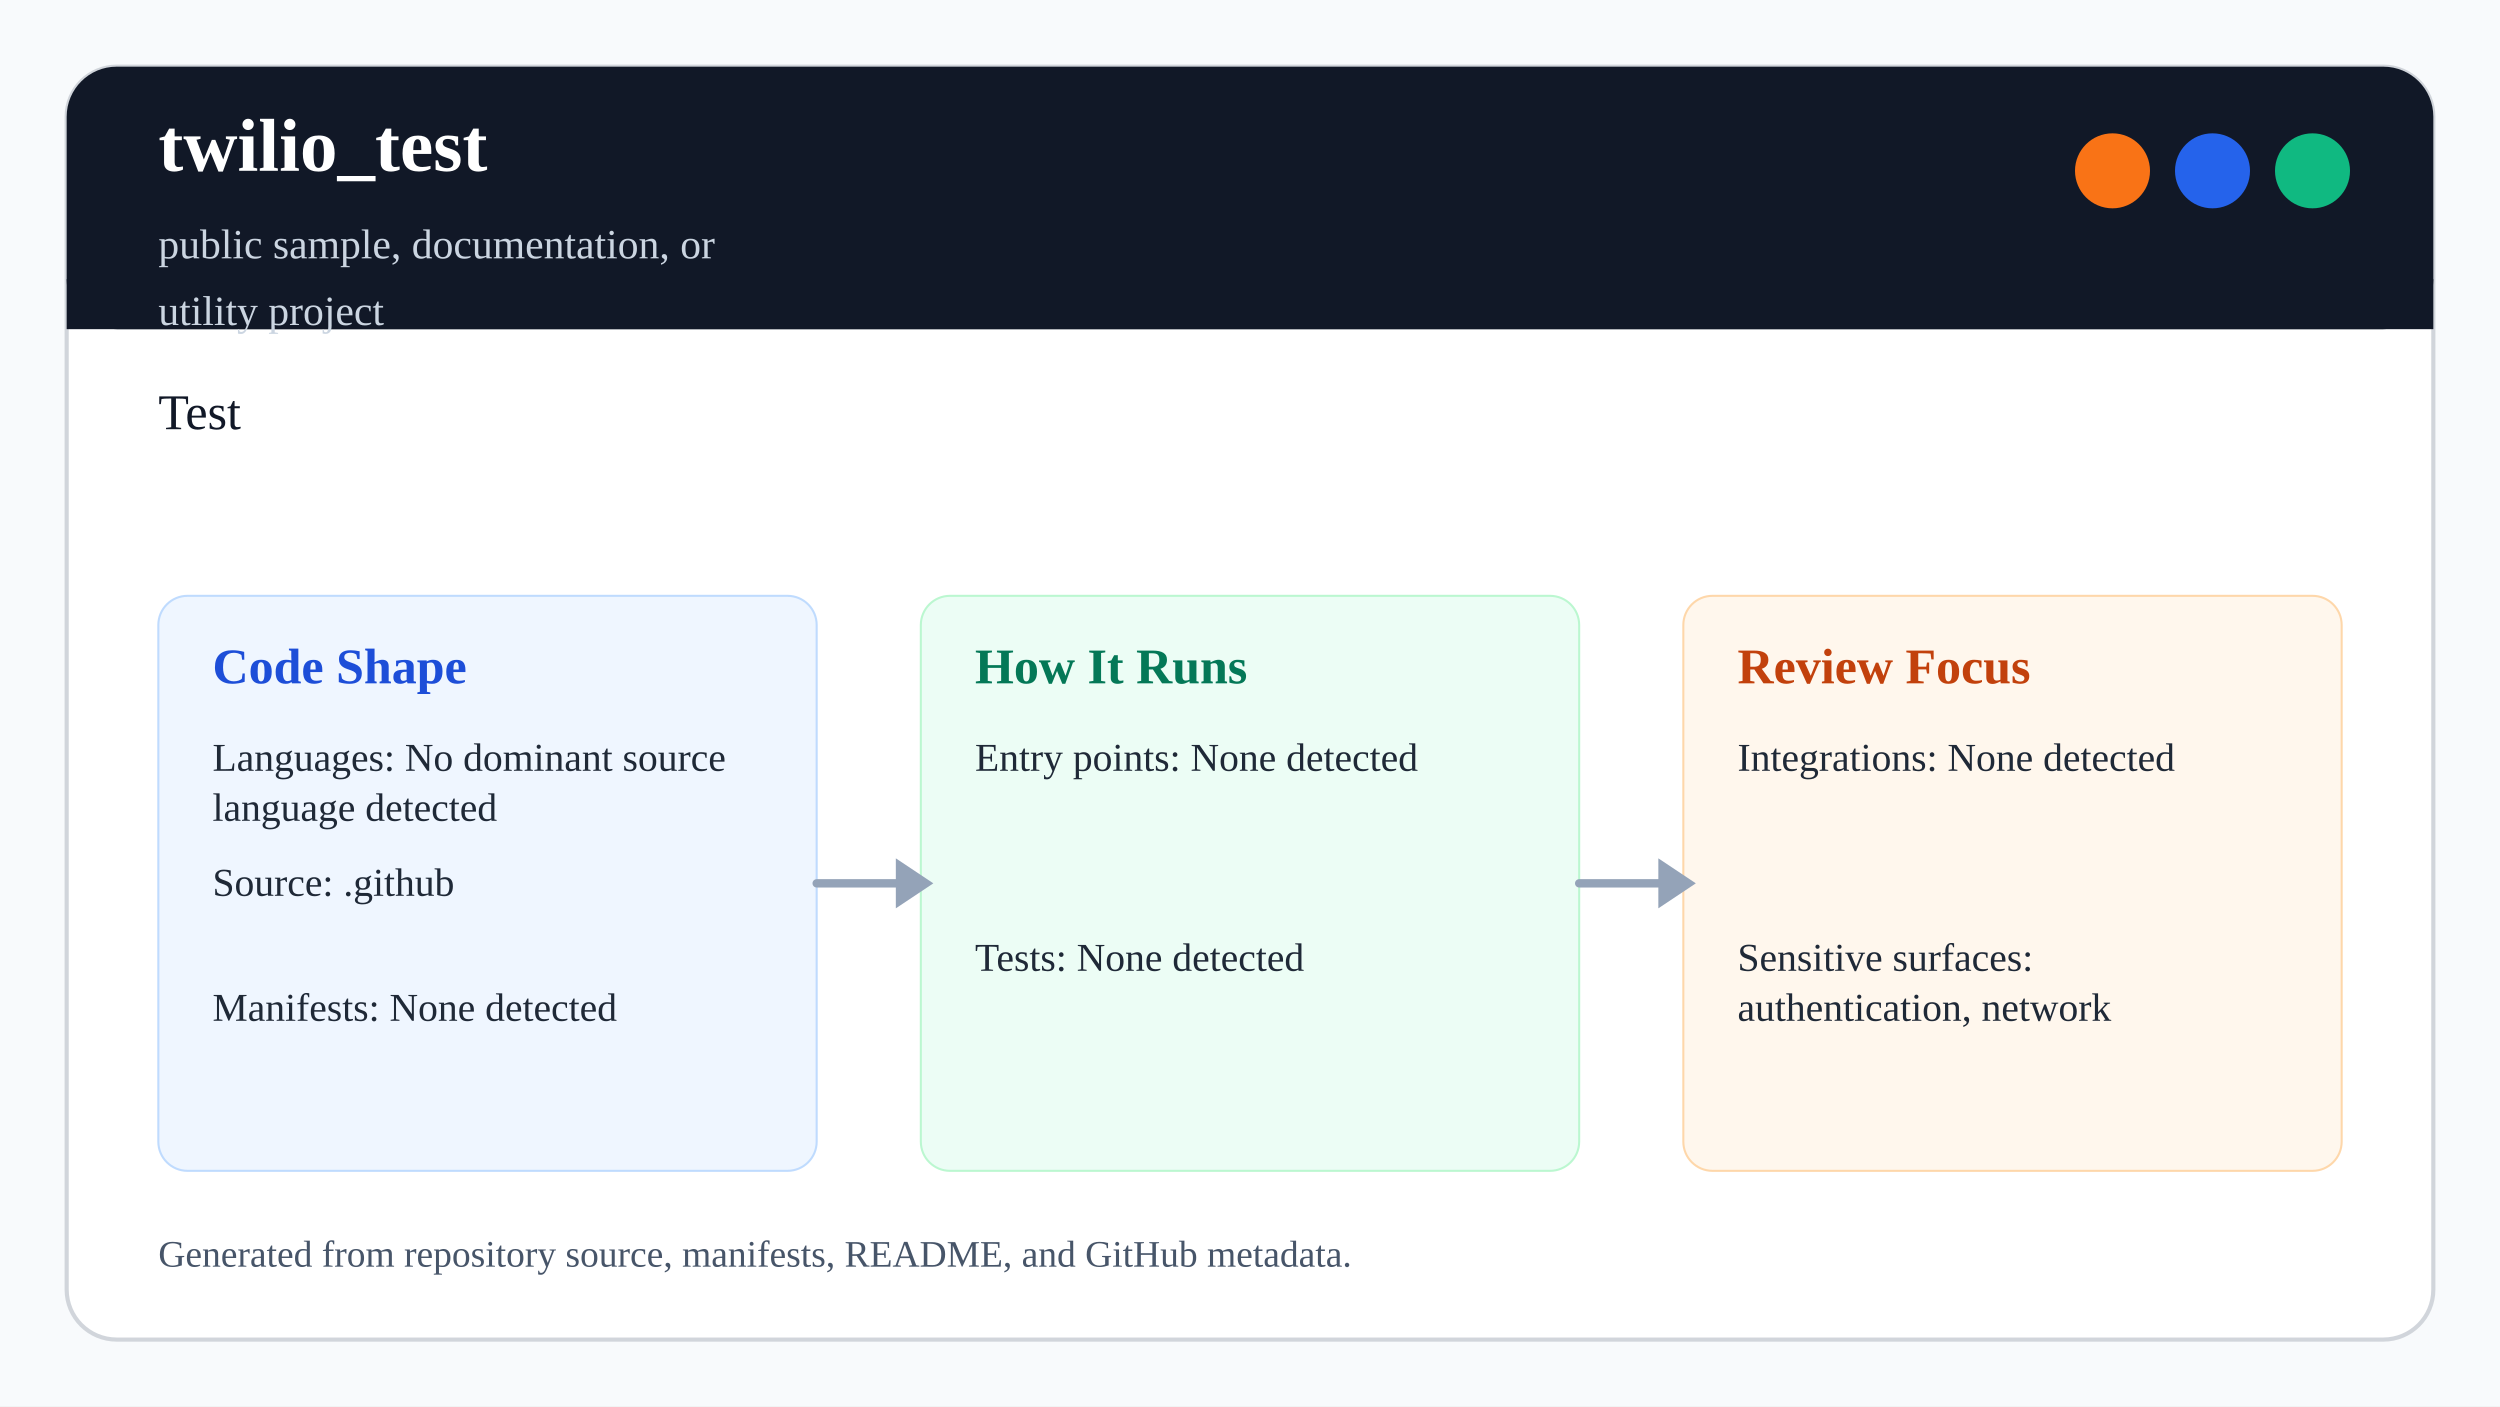
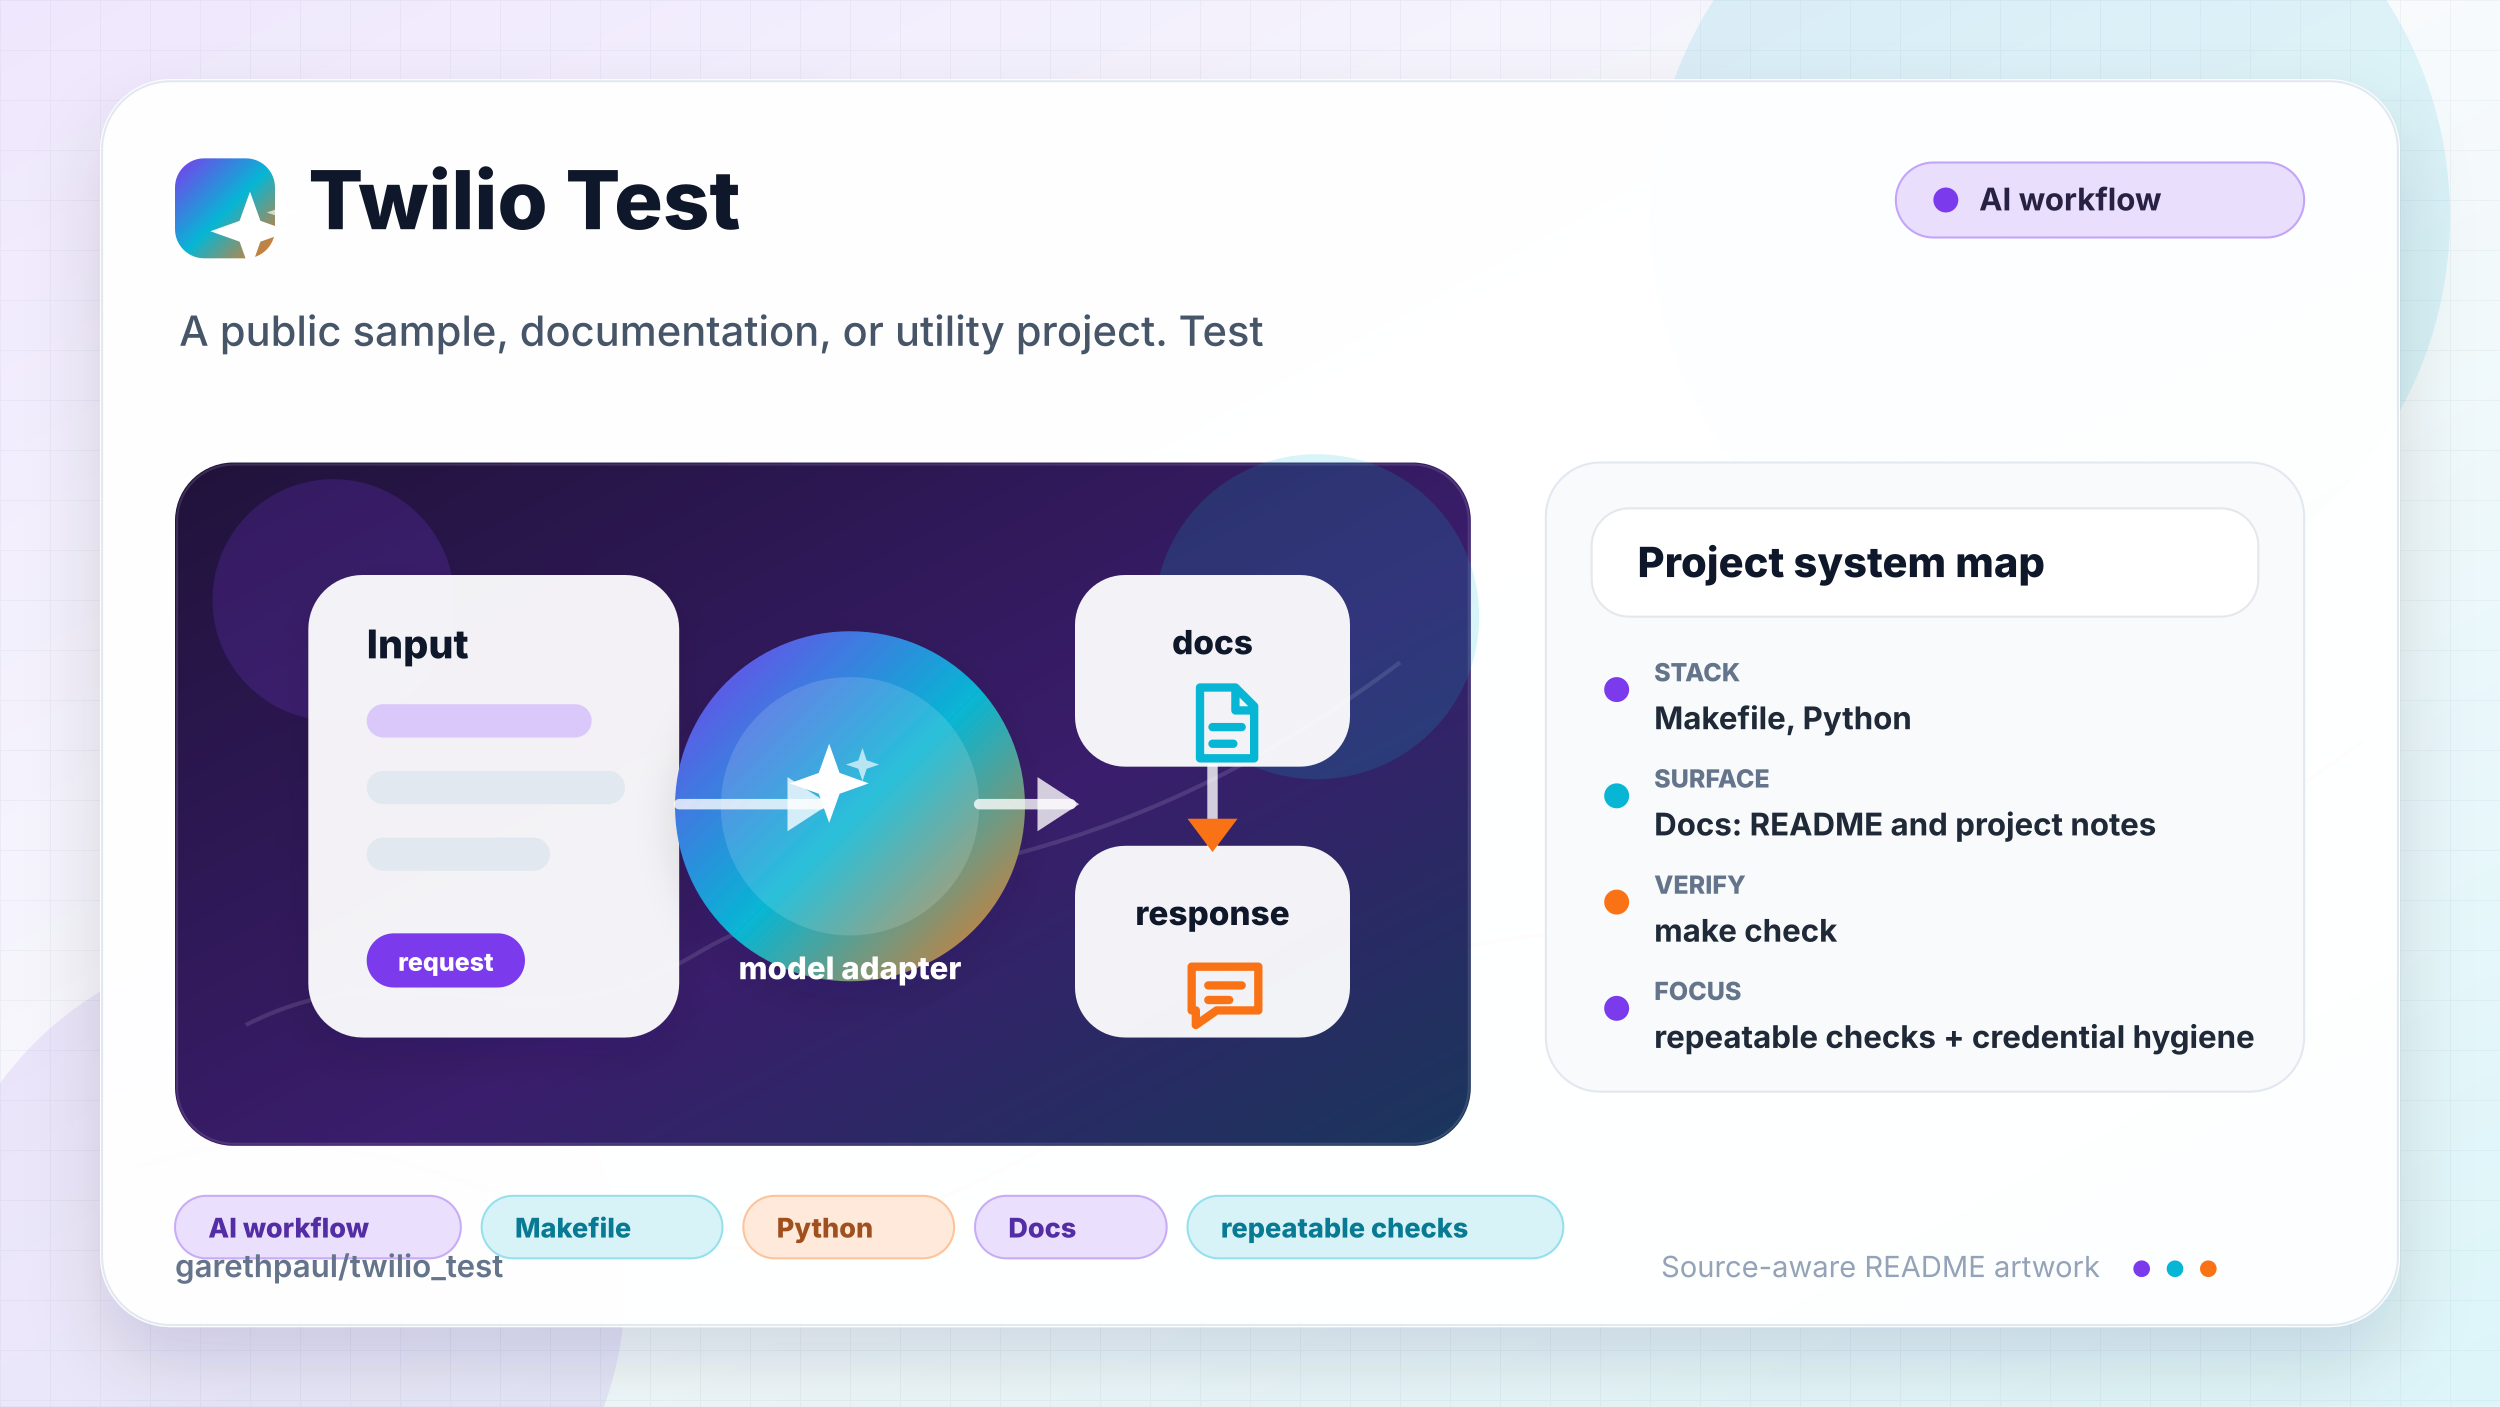
- <svg xmlns="http://www.w3.org/2000/svg" width="1200" height="675" viewBox="0 0 1200 675" role="img" aria-labelledby="title desc">
-   <rect width="1200" height="675" fill="#f8fafc" />
-   <rect x="32" y="32" width="1136" height="611" rx="24" fill="#ffffff" stroke="#d1d5db" stroke-width="2" />
-   <rect x="32" y="32" width="1136" height="126" rx="24" fill="#111827" />
-   <path d="M32 134h1136v24H32z" fill="#111827" />
-   <circle cx="1062" cy="82" r="18" fill="#2563eb" />
-   <circle cx="1110" cy="82" r="18" fill="#10b981" />
-   <circle cx="1014" cy="82" r="18" fill="#f97316" />
-   <text x="76" y="82" font-size="36" fill="#ffffff" font-weight="700">twilio_test</text>
-   <text x="76" y="124" font-size="20" fill="#cbd5e1">public sample, documentation, or</text>
-   <text x="76" y="156" font-size="20" fill="#cbd5e1">utility project</text>
-   <text x="76" y="206" font-size="24" fill="#111827">Test</text>
-   <rect x="76" y="286" width="316" height="276" rx="14" fill="#eff6ff" stroke="#bfdbfe" />
-   <text x="102" y="328" font-size="24" font-weight="700" fill="#1d4ed8">Code Shape</text>
-   <text x="102" y="370" font-size="19" fill="#1f2937">Languages: No dominant source</text>
-   <text x="102" y="394" font-size="19" fill="#1f2937">language detected</text>
-   <text x="102" y="430" font-size="19" fill="#1f2937">Source: .github</text>
-   <text x="102" y="490" font-size="19" fill="#1f2937">Manifests: None detected</text>
-   <rect x="442" y="286" width="316" height="276" rx="14" fill="#ecfdf5" stroke="#bbf7d0" />
-   <text x="468" y="328" font-size="24" font-weight="700" fill="#047857">How It Runs</text>
-   <text x="468" y="370" font-size="19" fill="#1f2937">Entry points: None detected</text>
-   <text x="468" y="466" font-size="19" fill="#1f2937">Tests: None detected</text>
-   <rect x="808" y="286" width="316" height="276" rx="14" fill="#fff7ed" stroke="#fed7aa" />
-   <text x="834" y="328" font-size="24" font-weight="700" fill="#c2410c">Review Focus</text>
-   <text x="834" y="370" font-size="19" fill="#1f2937">Integrations: None detected</text>
-   <text x="834" y="466" font-size="19" fill="#1f2937">Sensitive surfaces:</text>
-   <text x="834" y="490" font-size="19" fill="#1f2937">authentication, network</text>
-   <path d="M392 424h50" stroke="#94a3b8" stroke-width="4" stroke-linecap="round" />
-   <path d="M430 412l18 12-18 12z" fill="#94a3b8" />
-   <path d="M758 424h50" stroke="#94a3b8" stroke-width="4" stroke-linecap="round" />
-   <path d="M796 412l18 12-18 12z" fill="#94a3b8" />
-   <text x="76" y="608" font-size="18" fill="#475569">Generated from repository source, manifests, README, and GitHub metadata.</text>
+ <svg xmlns="http://www.w3.org/2000/svg" width="1200" height="675" viewBox="0 0 1200 675" role="img" aria-labelledby="pivr6vs-title pivr6vs-desc">
+   <defs>
+     <linearGradient id="pivr6vs-bg" x1="0" y1="0" x2="1" y2="1">
+       <stop offset="0%" stop-color="#efe7fd" />
+       <stop offset="48%" stop-color="#f8fafc" />
+       <stop offset="100%" stop-color="#dcf5f9" />
+     </linearGradient>
+     <linearGradient id="pivr6vs-stage" x1="0" y1="0" x2="1" y2="1">
+       <stop offset="0%" stop-color="#20123a" />
+       <stop offset="58%" stop-color="#3a1d6c" />
+       <stop offset="100%" stop-color="#1a365c" />
+     </linearGradient>
+     <linearGradient id="pivr6vs-accent" x1="0" y1="0" x2="1" y2="1">
+       <stop offset="0%" stop-color="#7c3aed" />
+       <stop offset="52%" stop-color="#06b6d4" />
+       <stop offset="100%" stop-color="#f97316" />
+     </linearGradient>
+     <linearGradient id="pivr6vs-soft" x1="0" y1="0" x2="1" y2="1">
+       <stop offset="0%" stop-color="#e0d0fb" />
+       <stop offset="100%" stop-color="#fee0cc" />
+     </linearGradient>
+     <filter id="pivr6vs-shadow" x="-20%" y="-20%" width="140%" height="150%">
+       <feDropShadow dx="0" dy="18" stdDeviation="18" flood-color="#0f172a" flood-opacity="0.14" />
+     </filter>
+     <filter id="pivr6vs-miniShadow" x="-20%" y="-20%" width="140%" height="150%">
+       <feDropShadow dx="0" dy="8" stdDeviation="10" flood-color="#0f172a" flood-opacity="0.12" />
+     </filter>
+     <pattern id="pivr6vs-grid" width="24" height="24" patternUnits="userSpaceOnUse">
+       <path d="M24 0H0v24" fill="none" stroke="#94a3b8" stroke-opacity="0.16" stroke-width="1" />
+     </pattern>
+     <style>
+       .label { font: 700 13px ui-sans-serif, system-ui, -apple-system, BlinkMacSystemFont, "Segoe UI", sans-serif; letter-spacing: 0; text-transform: uppercase; }
+       .body { font-family: ui-sans-serif, system-ui, -apple-system, BlinkMacSystemFont, "Segoe UI", sans-serif; letter-spacing: 0; }
+     </style>
+   </defs>
+   <rect width="1200" height="675" fill="url(#pivr6vs-bg)" />
+   <rect width="1200" height="675" fill="url(#pivr6vs-grid)" opacity="0.65" />
+   <circle cx="134" cy="618" r="166" fill="#7c3aed" opacity="0.10" />
+   <circle cx="984" cy="104" r="192" fill="#06b6d4" opacity="0.12" />
+   <path d="M66 560 C214 512 278 642 430 584 C576 528 676 408 838 462 C966 504 1034 426 1134 356" fill="none" stroke="#f97316" stroke-width="2" stroke-opacity="0.18" />
+   <rect x="48" y="38" width="1104" height="599" rx="34" fill="#ffffff" opacity="0.94" filter="url(#pivr6vs-shadow)" />
+   <rect x="49" y="39" width="1102" height="597" rx="33" fill="none" stroke="#e2e8f0" stroke-width="1" />
+   <g class="body">
+     <rect x="84" y="76" width="48" height="48" rx="14" fill="url(#pivr6vs-accent)" />
+     <path d="M22 2l5 14 14 5-14 5-5 14-5-14-14-5 14-5z" transform="translate(98 90)" fill="#ffffff" />
+     <path d="M38 4l2 6 6 2-6 2-2 6-2-6-6-2 6-2z" transform="translate(98 90)" fill="#ffffff" opacity="0.65" />
+     <text x="148" y="110" fill="#0f172a" font-size="39" font-weight="800">Twilio Test</text>
+     <rect x="910" y="78" width="196" height="36" rx="18" fill="#e9defc" stroke="#c3a4f7" />
+     <circle cx="934" cy="96" r="6" fill="#7c3aed" />
+     <text x="950" y="101" fill="#272243" font-size="15" font-weight="700">AI workflow</text>
+     <text x="86" y="166" fill="#475569" font-size="20" font-weight="500">A public sample, documentation, or utility project. Test</text>
+   </g>
+   <g transform="translate(84 222)">
+     <rect x="0" y="0" width="622" height="328" rx="28" fill="url(#pivr6vs-stage)" />
+     <rect x="1" y="1" width="620" height="326" rx="27" fill="none" stroke="#ffffff" stroke-opacity="0.12" />
+     <path d="M34 270 C116 228 166 286 250 236 C338 184 430 214 588 96" fill="none" stroke="#ffffff" stroke-opacity="0.12" stroke-width="2" />
+     <circle cx="76" cy="66" r="58" fill="#7c3aed" opacity="0.20" />
+     <circle cx="548" cy="74" r="78" fill="#06b6d4" opacity="0.16" />
+     <g class="body">
+       <rect x="64" y="54" width="178" height="222" rx="26" fill="#ffffff" opacity="0.94" filter="url(#pivr6vs-miniShadow)" />
+       <text x="92" y="94" fill="#0f172a" font-size="19" font-weight="800">Input</text>
+       <rect x="92" y="116" width="108" height="16" rx="8" fill="#dac8fa" />
+       <rect x="92" y="148" width="124" height="16" rx="8" fill="#e2e8f0" />
+       <rect x="92" y="180" width="88" height="16" rx="8" fill="#e2e8f0" />
+       <rect x="92" y="226" width="76" height="26" rx="13" fill="#7c3aed" />
+       <text x="130" y="244" fill="#ffffff" font-size="12" font-weight="800" text-anchor="middle">request</text>
+       <circle cx="324" cy="165" r="84" fill="url(#pivr6vs-accent)" filter="url(#pivr6vs-miniShadow)" />
+       <circle cx="324" cy="165" r="62" fill="#ffffff" opacity="0.14" />
+       <path d="M22 2l5 14 14 5-14 5-5 14-5-14-14-5 14-5z" transform="translate(292 133)" fill="#ffffff" />
+       <path d="M38 4l2 6 6 2-6 2-2 6-2-6-6-2 6-2z" transform="translate(292 133)" fill="#ffffff" opacity="0.65" />
+       <text x="324" y="248" fill="#ffffff" font-size="15" font-weight="800" text-anchor="middle">model adapter</text>
+       <rect x="432" y="54" width="132" height="92" rx="24" fill="#ffffff" opacity="0.94" />
+       <rect x="432" y="184" width="132" height="92" rx="24" fill="#ffffff" opacity="0.94" />
+       <text x="498" y="92" fill="#0f172a" font-size="16" font-weight="800" text-anchor="middle">docs</text>
+       <text x="498" y="222" fill="#0f172a" font-size="16" font-weight="800" text-anchor="middle">response</text>
+       <path d="M242 164h68 M386 164h44 M498 146v38" stroke="#ffffff" stroke-width="5" stroke-linecap="round" opacity="0.78" />
+       <path d="M294 151l20 13-20 13 M414 151l20 13-20 13" fill="#ffffff" opacity="0.78" />
+       <path d="M486 171l12 16 12-16" fill="#f97316" />
+       <path d="M10 4h17l9 9v25H10z M27 4v11h9 M16 23h14 M16 31h10" transform="translate(482 104)" stroke="#06b6d4" stroke-width="4" stroke-linecap="round" stroke-linejoin="round" fill="none" />
+       <path d="M6 10h32v21H18L8 38v-7H6z" transform="translate(482 232)" stroke="#f97316" stroke-width="4" stroke-linecap="round" stroke-linejoin="round" fill="none" />
+       <path d="M14 19h16 M14 26h10" transform="translate(482 232)" stroke="#f97316" stroke-width="4" stroke-linecap="round" stroke-linejoin="round" fill="none" />
+     </g>
+   </g>
+   <g class="body" transform="translate(742 222)">
+     <rect x="0" y="0" width="364" height="302" rx="26" fill="#f8fafc" stroke="#e2e8f0" />
+     <rect x="22" y="22" width="320" height="52" rx="18" fill="#ffffff" stroke="#e5e7eb" />
+     <text x="44" y="55" fill="#0f172a" font-size="20" font-weight="800">Project system map</text>
+     <g transform="translate(24 94)">
+       <circle cx="10" cy="15" r="6" fill="#7c3aed" />
+       <text x="28" y="11" fill="#64748b" font-size="12" font-weight="800">STACK</text>
+       <text x="28" y="34" fill="#1f2937" font-size="15" font-weight="650">Makefile, Python</text>
+     </g>
+     <g transform="translate(24 145)">
+       <circle cx="10" cy="15" r="6" fill="#06b6d4" />
+       <text x="28" y="11" fill="#64748b" font-size="12" font-weight="800">SURFACE</text>
+       <text x="28" y="34" fill="#1f2937" font-size="15" font-weight="650">Docs: README and project notes</text>
+     </g>
+     <g transform="translate(24 196)">
+       <circle cx="10" cy="15" r="6" fill="#f97316" />
+       <text x="28" y="11" fill="#64748b" font-size="12" font-weight="800">VERIFY</text>
+       <text x="28" y="34" fill="#1f2937" font-size="15" font-weight="650">make check</text>
+     </g>
+     <g transform="translate(24 247)">
+       <circle cx="10" cy="15" r="6" fill="#7c3aed" />
+       <text x="28" y="11" fill="#64748b" font-size="12" font-weight="800">FOCUS</text>
+       <text x="28" y="34" fill="#1f2937" font-size="15" font-weight="650">repeatable checks + credential hygiene</text>
+     </g>
+   </g>
+   <g class="body">
+     <rect x="84" y="574" width="137.2" height="30" rx="15" fill="#eadffc" stroke="#c8acf7" />
+     <text x="100" y="594" fill="#532da3" font-size="13" font-weight="800">AI workflow</text>
+     <rect x="231.2" y="574" width="115.6" height="30" rx="15" fill="#d7f3f8" stroke="#96e0ed" />
+     <text x="247.2" y="594" fill="#097a93" font-size="13" font-weight="800">Makefile</text>
+     <rect x="356.8" y="574" width="101.2" height="30" rx="15" fill="#fee9da" stroke="#fcc49d" />
+     <text x="372.8" y="594" fill="#a0501e" font-size="13" font-weight="800">Python</text>
+     <rect x="468" y="574" width="92" height="30" rx="15" fill="#eadffc" stroke="#c8acf7" />
+     <text x="484" y="594" fill="#532da3" font-size="13" font-weight="800">Docs</text>
+     <rect x="570" y="574" width="180.4" height="30" rx="15" fill="#d7f3f8" stroke="#96e0ed" />
+     <text x="586" y="594" fill="#097a93" font-size="13" font-weight="800">repeatable checks</text>
+   </g>
+   <g class="body">
+     <text x="84" y="613" fill="#64748b" font-size="15" font-weight="600">garethpaul/twilio_test</text>
+     <text x="1008" y="613" fill="#94a3b8" font-size="14" text-anchor="end">Source-aware README artwork</text>
+     <circle cx="1028" cy="609" r="4" fill="#7c3aed" />
+     <circle cx="1044" cy="609" r="4" fill="#06b6d4" />
+     <circle cx="1060" cy="609" r="4" fill="#f97316" />
+   </g>
</svg>
